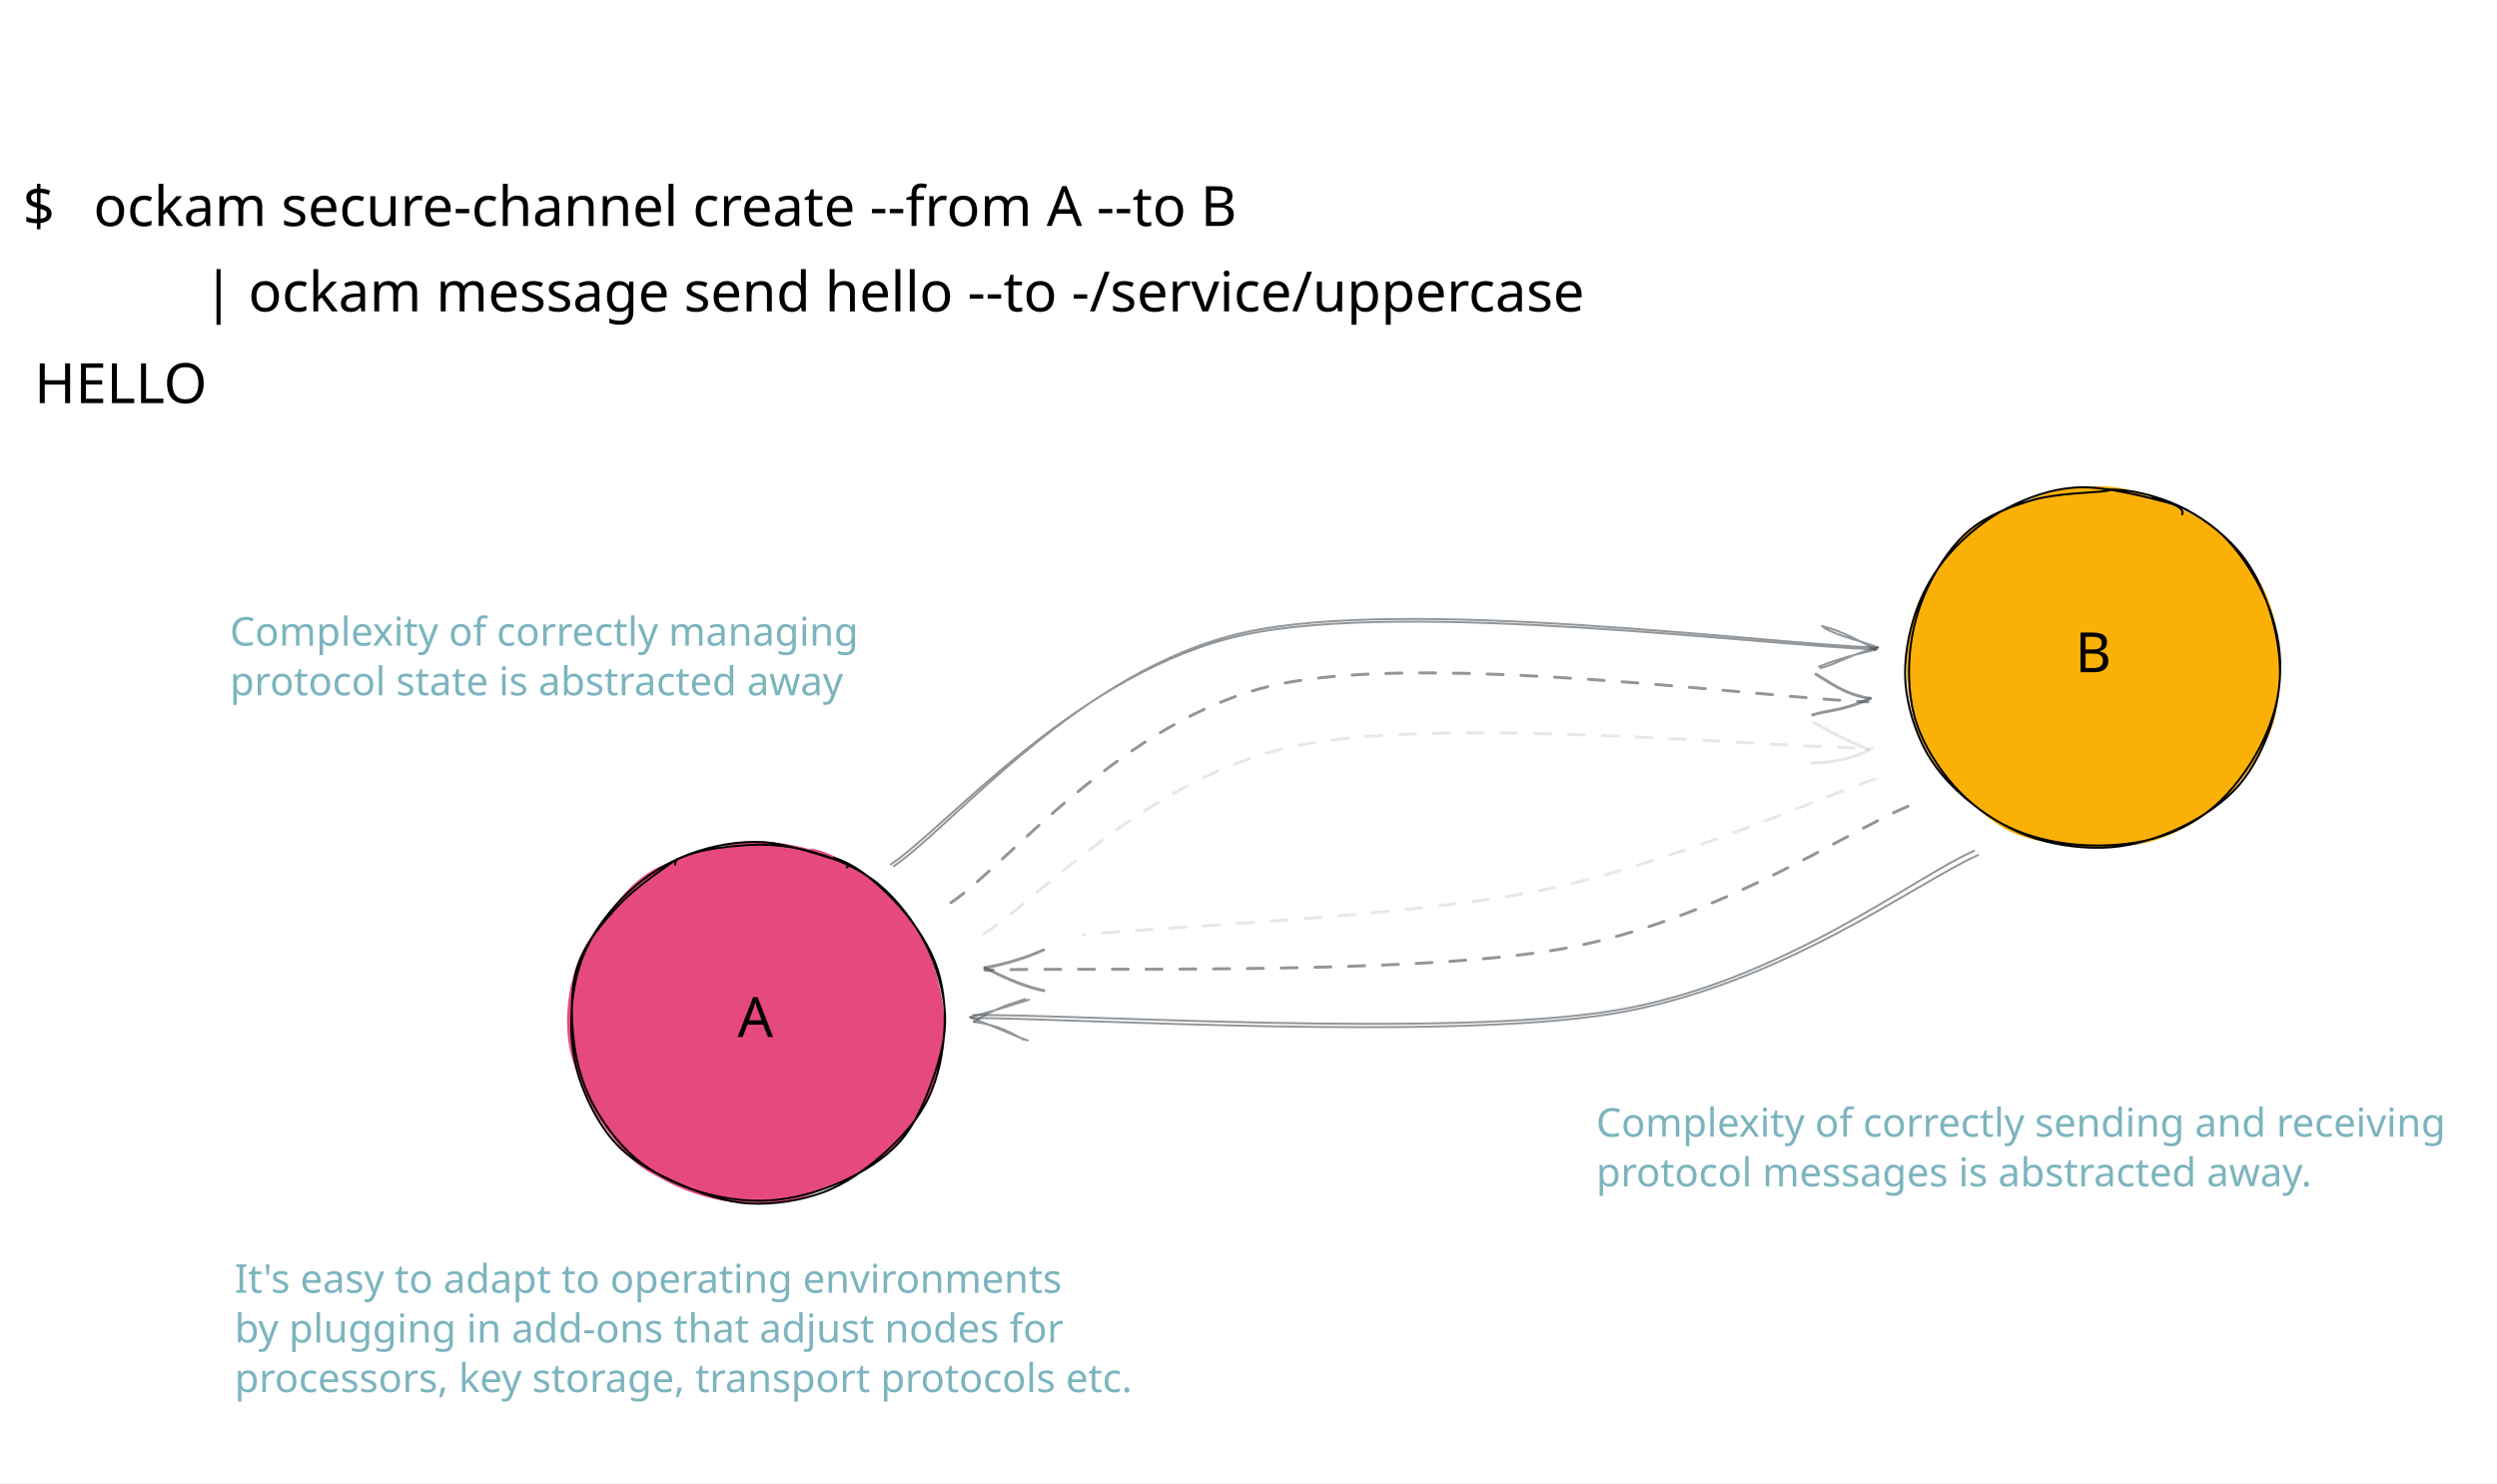
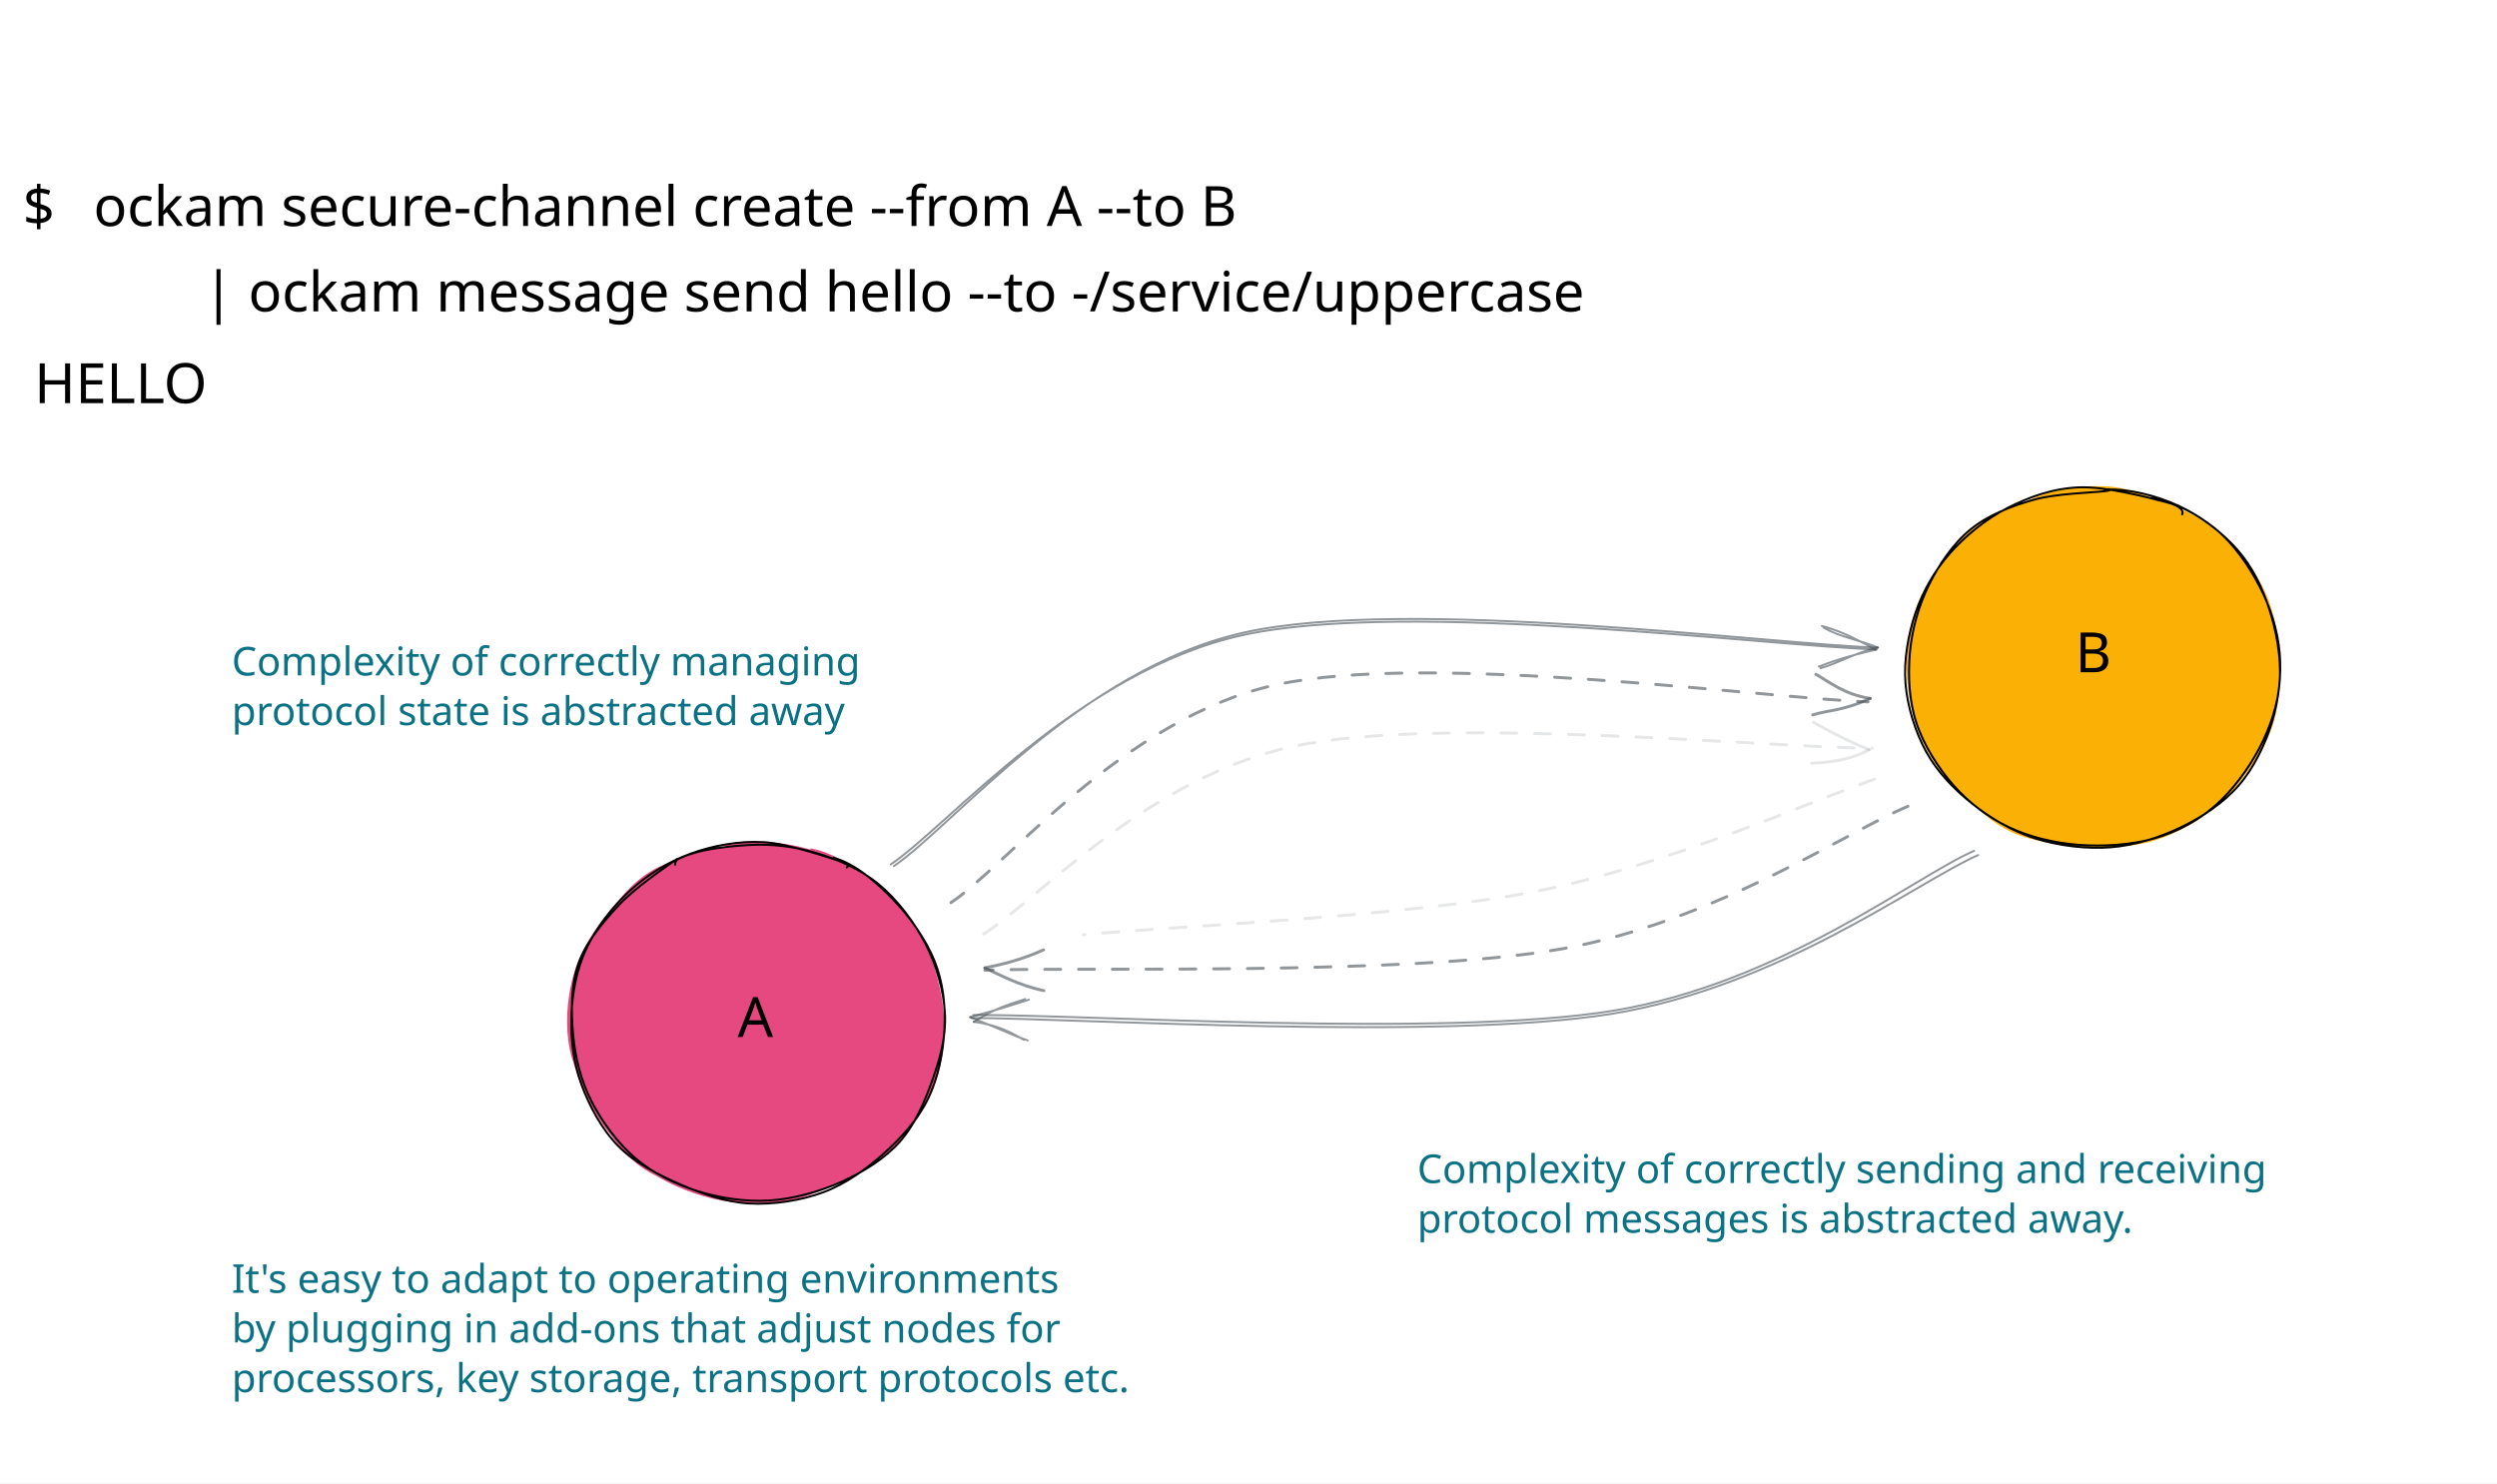
<svg xmlns="http://www.w3.org/2000/svg" version="1.1" viewBox="0 0 1257.012 746.746" width="1257.012" height="746.746">
  
-   eyJ2ZXJzaW9uIjoiMSIsImVuY29kaW5nIjoiYnN0cmluZyIsImNvbXByZXNzZWQiOnRydWUsImVuY29kZWQiOiJ4nO1cXFtT20hcdTAwMTZ+z69QMVu1L3Gn75d5M0lISFxiSTZcdTAwMTBcdTAwMDI7UynZlm2BLFx1MDAxOUlcdTAwMTic2fz3PS1cdTAwMWJLsuVcdTAwMWIxjKFGXHUwMDBmXHUwMDE5o5Zare7zfec7p4/mr2eOs5NcdTAwMGX73s7vzo5303RcdTAwMDO/XHUwMDE1u9c7z+35gVx1MDAxNyd+XHUwMDE0Qlx1MDAxM83+TqKruJld2U3TfvL7i1x1MDAxN26/jzp+2oiiXHUwMDBi1Ix6o9u8wOt5YZrAhf+Fv1x1MDAxZOev7N/Cg2KvmbphJ/CyXHUwMDFisqb8WUbw6bOHUZg9lzCuNSOYi8lcdTAwMTV+8lxunpd6LWhuu0Hi5S321M7X+M2P+rVv4vht0jpV/veaq77lj237QfAlXHUwMDFkXHUwMDA2o7dym92ruDCoJI2jXHUwMDBi78RvpV379Knzk/uSXGJmLb8rjq463dBLktI9Ud9t+unQnsN4cnY0XHUwMDBivzv5mVx1MDAxYviLXHUwMDEzilx1MDAxOKH5W9rbKMZIMqmIVmJqJC+jIIrtSNLYXHKTvlx1MDAxYsP05+NpuM2LXHUwMDBlXGYqbC2+7vr2PSlTXGJcdTAwMTNSflLX8zvdXHUwMDE0mlx1MDAxNZVIcYlcciuOw8tWgFx1MDAxOMFcYpeGqEmLfXJ/v5VZw5/FOVxuW+M5XG6vgiBcdTAwMWasbXhdsKD8nqt+y1x1MDAxZC00kVx1MDAxYVx1MDAwYkFcdTAwMTjYXHUwMDAyz59cdTAwMTT44cV0d0HUvMhtIzv783m1UXpB4PeTapNUcy2SXGLMhCGcrGyRXHUwMDFl6Vxi859vKvrRPq+f7/vn11d1NsdcIqcs6++yR8IkRfCqlPHiotubOZOIyemWKbP8XHJnx0KT/K3tNjBcdTAwMTZcdTAwMTXmqDWSXFyX+p9cdTAwMTgj0Vx1MDAwNFx1MDAxMUZ1XHUwMDExLGNbXHUwMDE0XHUwMDE0XHUwMDFipY0mXHUwMDFiM8VxQ247hVXttvei7yeN0DXXg/5RgPlx8zKcvEzJ0Nw4jq53Ji0/ny/qt8fecfrm8Lg9SN523l1cdTAwMGU/7Fxyjr5toN/O28GbVr1x0lx1MDAwZS6/XHUwMDBmXFzWiXvRj95cdTAwMDb6PaGvOlx1MDAxN5/e1Vx1MDAxYc226Vx1MDAxY7fZ6dnHIdlAv8HZaeNAX1x1MDAwZr7XvjDiy86A9lx1MDAxYu83Md695LRcdTAwMTdcdTAwMDevXpk9N/b9q+tPId9drd/xr/lcdTAwMDSFuZFC5vZ3f1x1MDAwNEWpmcdQXHUwMDE03CVnRPH8imVcZsXefG1/q+9cdTAwMDWNQ1fIxtXAvTxcdTAwMWXebDdDSW1cdTAwMTBVglx1MDAxOSyn3KYkXHUwMDFjaYJcdTAwMDWXXHUwMDBi/OZKXHUwMDA05UluNN5cdTAwMWNBQVx1MDAxM+dCUrk5Z/lcdTAwMGZDLe93XHUwMDBiXHUwMDE5ajmTXGJsQPluiklS7yatolx1MDAxMa7w9NmJ0NHGXHUwMDAwXGb16sp7+Fx1MDAxOVx1MDAxZn5cdTAwMGXfn/846ciTS3J0TF6+qm2/8mYog+Ws/FZcdTAwMDZxYlxmXaS/V+GRhdqb5rHPhELYXGZzQFx1MDAxOFx1MDAwNHpLXHUwMDE2XHUwMDE24/5UNuaK4kJIttz08iWOwvSL/yPzQrp0ds/t+cGwtEqZTcL0/Ks4eYlcdTAwMDePy+5cdTAwMTelXHUwMDBi64HfXHQz0HntsiWnPsSwk+Y06uetTXiwXHUwMDBi3cX7relcdTAwMTeIYr/jh25wNFx1MDAxOcSd8EPJ3NBVK0m5hqhqZfxEZ5eR/P4heinPjt9/+tT+1Ng/PNp2/CjFIEhcdTAwMDWaMNOBXHUwMDAyuF9cYlx1MDAxYjX+ZT+8XHUwMDE4P3hcdTAwMTX8UFBERjH9XHUwMDAwUSo4eKlcZl9HXHUwMDA0/lx1MDAxYX7q24Cf+sbxIyhoL1x1MDAwNYu2Mn7C/XdcdTAwMTc37fb5MP5w9u11esn7595g2/FcdTAwMDOuR1wiM5NesTdcdTAwMDNcdTAwMTMjbITCJde0cVx1MDAwMNFVXHUwMDAwXHUwMDA0ilZwXHUwMDAwUCHseDpcYtrdXHUwMDA2XHUwMDA07S5G0EhBVkGIyXlcdTAwMTCiYDdMc2pWj1x1MDAwNFx1MDAxN8dcZluKIS0o4lx1MDAxON6z5GkyXHUwMDFmRG2yylx1MDAxMF6KXHUwMDEypyHEXHLobWXM3UHEXHJD1r0ozLXCIJ1nMUWIRLo6LDSaQCSr11xuXHUwMDBi83jk1kTo+MzPXHUwMDA3hlxckrpxuuuHLT/slFx1MDAwNzbeXHUwMDE32F8hx5CBtHllR1nDiGFcIlx1MDAxNGFcbpZeUc2IKFxc1nH7dtRcdTAwMTRJqkBeKaFg0WF5Z97eXHUwMDBiW8tHtTg3W1x1MDAxOFx1MDAxNUZYSSwogFx0XHUwMDA2pcAx6dlBSVxiXHUwMDE4YI0po4ZcdTAwMTFC+MyYXHUwMDAyN0lfRr2en8Lkf4r8MJ2e5Gw261x1MDAxNuxdz50hXHJ4p2LbNCv0bY/lvED+y8lRk/0x+f3n88qrYWqR0KaU5rBHLbfkZV3MhcWoXHUwMDFmbFx1MDAxMGZYMaWkXHUwMDEyXHUwMDE0XHUwMDEzmvf3rPjfdVVcdTAwMDUriIaZqFx1MDAxNnDONV1dlV9/Pfn8NXh38qbFT+tn1Dvr4OPjbWdEQTRMLeBnRlRwXHUwMDAzqlx1MDAxY08t66yoaFx1MDAwMO6E1ndnRCbyNZhwoMhHOeY+ye1OXHUwMDAyXHUwMDExXHUwMDBmXHUwMDEx2IJcdTAwMTfQkuSq4I6yXHUwMDAyl84ukFx1MDAxNVx1MDAwMPR+4N3AmjlR22lGsd1cdTAwMDVccoZOz1xyXXD9nT/Cflx1MDAxY6VRM1xuXHUwMDFjQH3qOX7iuFxyWFxut1x0w3bca3dYKUw4Kz3qvoXJJl7jjjCevy9cZu5aXHUwMDE4XHUwMDAynn1lXHUwMDFjt4y4bFx1MDAxZL31erF3g69rbz54u0en245jQrFAWjBBxHSaW3GOXGaF8PuegcxZRZJ7XHUwMDE2yMomOzjBXHUwMDBmslx1MDAwZrwlQE68TF44bthy4JTnXHUwMDBmynDowWu6XHUwMDFkL6lAXHUwMDA02mZk/9J73S2KXHUwMDExfD7WXHKhVFx1MDAxMLlGJnrxXHUwMDBlxWaw3nKTrrfZMEaDyKRkamMpXHUwMDBiY1x1MDAwMOvcKvSFqbRccoQxktm9fc1cdTAwMTiwXHLnldtbWKOZnN44yUYwXHUwMDAzJc7xOs786cYxdjGpXCLGOipNuCR5pmVcdTAwMTIxUIw0o7DeXHUwMDFh4nRcZmHDbMiw2TBcdTAwMDaCK8qwxsCiUlPKTKFypzgqYiW5YWCSkjEuXHUwMDFmdyAjXHUwMDA1oIdXXHUwMDA0MrktL41k5iEj68hcdTAwMThkIIyhRlJp7CVrXHUwMDA2MnNpkeG5yVx1MDAxZIIhwORcXIrVJdDiXHLWbZVAzEBYrTnEh0bxYiXgaLPfIG0geGRGK6JcbunJzbPjOFx1MDAxZitcdTAwMTjGxmDOTcXWnSaIK2aYlIBpQH9+yW2yh4CBXHUwMDEwhtcpUnp0XHUwMDFjuVx1MDAwZVx1MDAxZEmIUqmSUlx1MDAxMskwz1x1MDAwM/NcdFx1MDAxYkEoa7RcdTAwMDHHSFxilphBxHg3jlxcJ1x1MDAwMVx1MDAwNY+BXHUwMDAwQ1iVSSkoXHUwMDBmKWeHxZHgwJ8wmTCtREr9qEmyZutWXGaGaVx1MDAwNt4vW7c97F54ya6X9jdcdTAwMWYt9pjByaZcdTAwMTiTXHUwMDE0XGJiijGBPLDNyq1OmIsrR7ZVR1x1MDAxMmadXHUwMDE10UpcdTAwMDGmwGfhnISybSUjbFJcdTAwMGXQJlxmt17rXlx1MDAwNaVEXHUwMDAwIKNcZjWkNJKcMSnAm2JFwVKopIWal1vGVFhcdFxytPlcdTAwMGZlTtLjsCogNWBkWFx1MDAxMsJcbleNXHUwMDA1XHUwMDFjtVx0Wq1cdFWg9pg298+YlFx1MDAxYmawkFxmnDToI1mhdSmoMFvCXHLDl5yBUHrkhKk4XHUwMDAyZc+0XHUwMDEwvGTb9lBcdTAwMTRcdLBaOrHqpd3NhYo9ZkCyMbosyMcpulRcdTAwMTC9KFx1MDAwM1x1MDAwNrQyXS4uiNtWutRGg6MyXHUwMDE1XHUwMDFi8KBJYIWXVYCNWJLSX2BJLlx1MDAxMDxcdTAwMDVLMCfKcVx1MDAxNUtcdTAwMDJna6XLxa63/CgyLldPmlx1MDAxZdeIuimXXHUwMDA2w1RpbtlRi1xuJtJIMqGV0SM3OEtEXHUwMDFiXHUwMDBmuoFcdTAwMTMphIhcdTAwMDa0pMaailk9SVx1MDAwNWJcdTAwMWPkXHUwMDEyMVowsDoyK3NcdTAwMWZcdTAwMTM9XHUwMDEyIdHUvrs9alx1MDAwNUNe1sVcXFjcdoQl4E5oXHUwMDAxJCzUxlx1MDAxNCQl82tiqcagWFx1MDAwNV09XHUwMDE1ufhzg23lRFx1MDAwMqaIbPE7nympXHUwMDAwKYYgLpqucN84KUJAj+Z+kqYzmFd/kWZcdTAwMGZcdTAwMDZcdTAwMWOQ+60nyIfrcFx1MDAwZlx1MDAwMSGIQVZom8nj2MzqRWazgoIrpYGhmE24L2bE8otslpVKbZtWbFx1MDAxOIGgkWKKlICq9Ogzy6VdVFilPVxu9rgmXHLN2/wkXHUwMDBiWEhqQFx1MDAxN2Nq9UDW7Fx1MDAwN42v2Hs3rMuDM5FcdTAwMDSvafds6zc/OTeIKVbBQVx1MDAwZlOaL2m+mbmotljZPDlcdTAwMTfr8M1jqc2Hrtyek3hNMIhas+uGoVx1MDAxNzjN2LPb/LVaO456Tlx1MDAxZH6kkbNcdTAwMTU1lOtcZvduqGTzUUlcdTAwMTREaKJAr0tReWNcdTAwMDZcdTAwMTc3kUxcdTAwMGVP6kfpUXB+xKPDrS9Ytnk9iasqXHUwMDEymI3w71x1MDAxZJWqULu1qGBcdTAwMTnQXHUwMDBiyp4+RVT+z1x1MDAxOVx1MDAxOfp4XHUwMDFmPtuvd7peXHUwMDEwRCPjrr1IvHjgN71cdTAwMTdX/b5cdTAwMTc33eI3pH9cdTAwMWY67zLsu6GUzkcp6FZhOCWrl0R/ZO2Dk2/a/9qLzZk+uCBHSVx1MDAxOGw7Slx1MDAwMYfzUCo1XHUwMDEyhiypJfhVlJqVPstcdTAwMDGRY5S2XHUwMDFmTT9BlL59fXDwcVx1MDAxYnA3XHUwMDFhyJ2QZNjcSlqIy1x1MDAxOSBcdK9RSvvSsEbM1F7c7Vx1MDAxZlx1MDAxZX3W+61cdTAwMWZ7pLntSFx1MDAxMlx1MDAxNCOOwbXPfCCqKUOCXHUwMDEzXFzG2OYr8Fx1MDAwNK74RKdcIvBlNuuFXHUwMDE5fVxiMD10XHTefvrvxPHcZOiAo3Bbbj+1P1wicFx1MDAxM25qS9W8cODHUZiN/I+wMXT6wVXHVqc6flxi17dqUZg4addN4Y/zqyR1wqjlJU47irO6tibMRlx1MDAxNCfPnVx1MDAwYm/oJGlcdTAwMTSDf3rujFYlilPntvRccsaQNpFTiWqpXHUwMDFmXHUwMDE01Vs2IyN6eTaOnHfcfv+LLVx1MDAwNt65TWGALfqt8bLn77Uz8L3r3ar/N0x22F4zyrLc4GWJmp/Pfv5cdTAwMWZcdTAwMDS/dbYifQ==
+   eyJ2ZXJzaW9uIjoiMSIsImVuY29kaW5nIjoiYnN0cmluZyIsImNvbXByZXNzZWQiOnRydWUsImVuY29kZWQiOiJ4nO1cXFt32khcdTAwMTJ+z6/Q8ew5+1x1MDAxMjp9v8xcdTAwMWJO4sSJ4yRcdTAwMWLfd+bkXGJcdTAwMTAgW0hYXHUwMDEyYDKb/77VXHUwMDAyI4k7NvGQnNFDXHUwMDAyaqnV6q7vq6+qXHUwMDBi//XMcfbSYdfb+93Z8+7qbuA3Ynew99ye73tx4kchNNHse1x1MDAxMvXienZlO027ye8vXrjdLmr5aS2KblA96oxu81x1MDAwMq/jhWlcdTAwMDJcdTAwMTf+XHUwMDE3vjvOX9m/hVx1MDAwN8VePXXDVuBlN2RN+bOM4NNnj6Mwey5hXFxrRjBcdTAwMTeTK/zkXHUwMDE1PC/1XHUwMDFh0Nx0g8TLW+ypvbP4zbfqwDdx/DZpXFwq/2vFVVx1MDAxN/ljm35cdTAwMTB8SYfB6K3certcdTAwMTdcdTAwMTdcdTAwMDaVpHF04537jbRtnz51fnJfXHUwMDEywazld8VRr9VcdTAwMGW9JCndXHUwMDEzdd26n1x1MDAwZe05jCdnR7Pwu5OfuYNvnFDEXGLN39LeRjFGkklFtFx1MDAxMlMjeVx1MDAxOVx1MDAwNVFsR5LGbph03Vx1MDAxOKY/XHUwMDFmT82t37RgUGFj+XWD+/ekTCFMSPlJbc9vtVNoVlRcIsUlNqw4XHUwMDBlL1tcdTAwMDFiXHUwMDA0I1xcXHUwMDFhoiYt9sndw0ZmXHJ/XHUwMDE25yhsjOco7Fx1MDAwNUE+WNvwumBB+T29bsNcdTAwMWQtNJFcdTAwMWFcdTAwMGJBXHUwMDE42Fx1MDAwMs+fXHUwMDE0+OHNdHdBVL/JbSM7+/35fKP0gsDvJvNNUi20SFwiMFx1MDAxM4ZwsrZFeqQlzH8uVPSteV29PvSvXHUwMDA3vSpbYJFTlvV32SNhklwieFXKeHHR7c2cScTkdMuUWf6Gs2OpSf7WdGtcdTAwMTiLOeaoNZJcXJf6n1x1MDAxOCPRXHUwMDA0XHUwMDExRnVcdTAwMTEsY1tcdTAwMTRcdTAwMTRcdTAwMWKljSZbM8VxQ247hVVtN1x1MDAwZqKv57XQNYN+9yTA/LR+XHUwMDFiTl6mZGhuXHUwMDFjR4O9Scv358v67bB3nL45Pm32k7etd7fDXHUwMDBmXHUwMDA3/ZOLLfTbett/06jWzpvB7de+y1pxJ/rW2UK/5/RV6+bTu0qt3jSt0ya7vPo4JFvoN7i6rFx1MDAxZOlB/2vlXHUwMDBiI75s9Wm39n5cdTAwMWLjPUguO3Hw6pU5cGPf71xyPoV8f71+x59cdTAwMTZcdTAwMTNcdTAwMTTmRlxumdvfjyMoSs1cIoai4C45I4rnV6xiKPbmrHlRPVxiaseukLVe3709XHUwMDFk3u02Q0ltXHUwMDEwVYJcdTAwMTksp9ymJFx1MDAxY2mCXHUwMDA1l0v85lpcdTAwMDTlSW403lx1MDAxZUFBXHUwMDEz50JSuT1n+Vx1MDAwZkOt7ndcdTAwMDdcdTAwMTlqNZNcYmxA+W6LSVLvLp1HI1xc4emzXHUwMDEzoaONXHUwMDAxXHUwMDE46vWV9/AzPv5cdTAwMWO+v/523pLnt+TklLx8Vdl95c1QXHUwMDA2y1n5rVxm4sRcdTAwMTi6TH+vwyNLtTfNY59cdIWwXHUwMDE55oAwXGL0liwsxo9T2Zgrilx1MDAwYiHZatPLlzhcbtMv/rfMXHUwMDBi6dLZXHUwMDAzt+NcdTAwMDfD0iplNlx00/Ov4uQlXHUwMDFlPC67X5QurFx1MDAwNn4rzEDnNcuWnPpcdTAwMTDDTprTqJu31uHBLnRcdTAwMTdcdTAwMWY2pl8giv2WXHUwMDFmusHJZFx1MDAxMFx1MDAwZsJcdTAwMGYlXHUwMDBiQ1etJOVcdTAwMWGiqrXxXHUwMDEzXd1G8uuH6KW8On3/6VPzU+3w+GTX8aNcdTAwMTSDIFx1MDAxNWjCTFx1MDAwN1xu4H4hbNT40X54OX7wOvihoIiMYvpcdKJUcPBSXHUwMDE5volcYnxcdTAwMWN+qruAn+rW8SMoaC9cdTAwMDWLtjZ+wsN3N3fN5vUw/nB18Tq95d1rr7/r+Fx1MDAwMdcjkZlJr9ibgYlcdTAwMTE2QuGSa9o6gOg6XHUwMDAwXHUwMDAyRSs4XHUwMDAwqFx1MDAxMHb8Olxi2t9cdTAwMDVcdTAwMDTtL0fQSEHOg1x1MDAxMJOLIETBbpjm1KxcdTAwMWZcdC6PXHUwMDE5dlx1MDAxNENaUMQxvGfJ02Q+iNpklSG8XHUwMDE0JU5DiFx1MDAxYtDbypiHg4hcdTAwMWKGrHtRmGuFQTrPYopcdTAwMTCJ9Pyw0GhcdTAwMDKRrN4oLMzjkXtcdTAwMTOh4zPfn1x1MDAxOHJJ6sbpvlx1MDAxZjb8sFVcdTAwMWXYeF/gcI1cdTAwMWNDXHUwMDA20nrPjrKCXHUwMDExw0Qowlx1MDAxNCy9oppcdTAwMTFRuKzldu2oKZJUgbxSQsGiw/LOvL1cdTAwMTc2Vo9qeW62MCqMsJJYUFx1MDAwMFx1MDAxM1xmSoFj0rODklx1MDAxMDDAXHUwMDFhU0ZcciOE8JkxXHUwMDA1bpK+jDpcdTAwMWQ/hcn/XHUwMDE0+WE6PcnZbFYt2NueO0NcdTAwMWHwTsW2aVbo2lx1MDAxZct5gfyTk6Mm+zL5/OfzuVfD1FwioU0pzWGPSm7Jq7pYXGKLUT/YIMywYkpJJSgmNO/vWfH/TVVFUedNUVwiuDFcdTAwMDVcdTAwMGIp1ldcdTAwMTWDs/PPZ8G78zdccn5ZvaLeVVx1MDAwYp+e7jojXG6ikVx1MDAxMdM7OpmoXHUwMDAw5Cg8tayzoqJcdTAwMDa4XHUwMDEzXHUwMDBm50NWmOBcdFx1MDAwM4p8jGPmk9zuI1x1MDAxMPFcdTAwMTRhLVx1MDAxMYRcdTAwMWL56LBcdTAwMTaXzi5cdTAwMTFcdTAwMTVcdTAwMDDzbuDdwYo5UdOpR7HdXHUwMDAzXHKGTsdccl1w/K0/wm5cdTAwMWOlUT1cblx1MDAxY8B86jl+4rg1WFxit1x1MDAwZcN23IE7nCtLOCs96kfLkm28xoNAzFx1MDAxOVtcdTAwMDRioHvGQFx1MDAxOa+fmmpcdTAwMThx2zh563Vi71x1MDAwZVx1MDAwZipvPnj7J5e7XHUwMDBlYvAgXHUwMDAyqZlcdTAwMWRge7OSXHUwMDFhUWl939LQ4JEo5mxOfntcdTAwMTbFyuY5OMFPslx1MDAwNbwjKE68TFk4bthw4JTn98tY6MBrui0vmVx1MDAwM1x1MDAwN7TLsH7Uez0sgFx1MDAxMXxx+YchlFxuXCI3SEIv35zYXHUwMDBl0lx1MDAxYm7S9rZcdTAwMWLBaNCXlEztKWVcdTAwMTFcZueIW3G+NIu2hVxiRjK7ra9cdTAwMTmDSInzuTtbWKOZdN44v0YwXHUwMDAzVuZ4XHUwMDEzT/7rhjB2MalcIsZcYmP3/CTJkyyTYIFipFx1MDAxOYX11lx1MDAxMKJjiFx1MDAxOGajhe1GMFx1MDAxMFdRhjVcdTAwMDZcdTAwMTaVmlJmXG5FO8VRXHUwMDExq8Zcclx1MDAwM5NcdTAwMDQvy+XPXHUwMDFkw0hcdTAwMDHo4XNimNyWV1x1MDAwNjGLkJF1ZFxmMlx1MDAxMMFQI6k09pJccmOYhbTI8MK8XHUwMDBlwVx1MDAxMFtyLsX6e1x1MDAwYsv3VndVXHUwMDAwMVx1MDAwM1x1MDAxMbXmXHUwMDEwXHUwMDFhXHUwMDFhxYtFgKN9foO0gbiRXHUwMDE5rYgqZCa3z47jVKxgXHUwMDE4Q/zPuZmza6dcdOKKXHUwMDE5JiVgXHUwMDFh0J9fcp/nIWAghOFN6pN+Oo7chI5A2GKqpJREMswpKVxcNU6oQFx1MDAxNKtccjhGQrDEXGbCxYdx5Ca5J3iMgpXWklx1MDAwMEmC8pBydlhcdTAwMWNcdFx1MDAwZfxcdJNcdNNKpNQ/NUlWbMmKwTDNwPtl67aH3Vx1MDAwNi/Z9cr+XHUwMDE2o8VcdTAwMWUzONlcdTAwMTZjklx1MDAwMkFMMSaQXHUwMDA3tlx0ufVcdHN50ciu6kjCrLOCcFFcdTAwMDGmwGfhnISy5I9cdTAwMTE2XHUwMDFmXHUwMDA3aFx1MDAxM4Zbr/VDXHUwMDA1pURcdTAwMDAgo1xmNaQ0kpwxKcCbYkXBUqikhXKXe8ZUWFx0XHK0+Vx1MDAwZmVOMuOwKiA1YGRYXHUwMDEywlxuV41cdTAwMDVcdTAwMWO1uVmtXHRVoPaYNj+eMSk3zGAhXHUwMDE5OGnQR3KO1qWgwmz1NlxmX3JcdTAwMDZC6ScnTMVcdTAwMTEoe6aF4CXbtoeiSIDV0olVr+xuIVTsMVx1MDAwM5Kt0WVBPk7RpYLoRVx1MDAxOTCgtelyeS3crtKlNlx1MDAxYVx1MDAxY5WZs/dcdTAwMGWaXHUwMDA0VnhV8deIJSl9XHUwMDA0S3KB4ClYgjlRjuexJHC2VrpcXOd6z49cIuNy9UvT41x1MDAwNlE35dJgmCrNLTtqMYeJNJJMaGX0yFxyzlx1MDAxMtHWg27gRFxuIaJcdTAwMDEtqbGmYlZPUoFcdTAwMThcdTAwMDe5RIxcdTAwMTZcZqyOzMrcn4lcdTAwMWWJkGhqy91cdTAwMWWVgiGv6mIhLO47wlx1MDAxMnAntFx1MDAwMFx1MDAxMlx1MDAxNmprXG6SksXlsFRjUKyCrp+KXFz+S4Nd5URcdTAwMDKmiGzdO5+pplx1MDAwMCmGIC6aLm7fOilCQI9cdTAwMTb+XHUwMDFhTWcwn/9jNHsw4IDcb/2CfLhcdPdcdTAwMTBcdTAwMTCCXHUwMDE4ZIW2mTyOzaxeZDYrKLhSXHUwMDFhXHUwMDE4itmE+3JGLL/Idlmp1LZtxYZcdTAwMTFcYlx1MDAxYSmmSFx0qEqP9tdWdjHHKu1RsMdccmlo0c4nWcJCUlx1MDAwM7pcdTAwMThT61x1MDAwN7LmMKidYe/dsCqPrkRcdTAwMTK8pu2rnd/65NwgpthcdTAwMWNcdTAwMGV6mqp8SfPNzGVlxcrmybnYhG9+lrJ86MrtOIlXXHUwMDA3g6jU225cdTAwMTh6gVOPPbvHX6k046jjVOFDXHUwMDFhOTtRPrnJcFx1MDAxZoZKtlx1MDAxOJVEQYQmXG70ulx1MDAxMpV3pn9zXHUwMDE3yeT4vHqSnlx1MDAwNNcnPDre+Vplm9eTmFx0XCKmf3PHbIT/w1Gp8lx1MDAxNPHSWmVALyh7+iui8n/OyNDH+/DZfr3T9oIgXHUwMDFhXHUwMDE5d+VF4sV9v+696HW7Xlxcd4s/XHUwMDFm/fvQ+ZBhP1xmpXQxSkG3XG7DKVm/XHUwMDFh+iNrXHUwMDFlnV9o/6xcdTAwMTObK310Q06SMNh1lFx1MDAwMlx1MDAwZVx1MDAxN6FUaiRcZllRS/BYlJq1fpFcdTAwMDNcIscobX8v/Vx1MDAwYqL07eujo4+7gLvRQFx1MDAxZYQks3g3RVx1MDAxOFxm3rD4Nz9WXHUwMDAx6aVhtZipg7jdPT75rFx1MDAwZlx1MDAxYt9cdTAwMGVIfdeBtLiIVlOGXHUwMDA0J7hcZrFtl99cdDznpzlzol5mU16Y0adA0lPX31x1MDAxZKb/Tlx1MDAxY89Nhlx1MDAwZXhcdLfhdlP7IVx1MDAwMlx1MDAxZuGmtk7NXHUwMDBi+35cdTAwMWOF2cj/XGJrQ6dcdTAwMWL0WrYu1fFDuL5RicLESdtuXG5frntJ6oRRw0ucZlx1MDAxNGdFbXWYjShOnjs33tBJ0ihcdTAwMDbn9NxcdTAwMTmtSlx1MDAxNKfOfd1cdTAwMWKMIa0jZy6kpX5SSO/YjIy45dk4bN5zu90vtlxmeO8+f1x1MDAwMbboN8bLnr/XXt/3XHUwMDA2+/P+Jkx22F4zvrLM4GVZmu/Pvv9cdTAwMWYgXHUwMDAydFx1MDAxYSJ9
  <defs>
    <style class="style-fonts">
      @font-face {
        font-family: "Virgil";
        src: url("https://unpkg.com/@excalidraw/excalidraw@0.14.2/dist/excalidraw-assets/Virgil.woff2");
      }
      @font-face {
        font-family: "Cascadia";
        src: url("https://unpkg.com/@excalidraw/excalidraw@0.14.2/dist/excalidraw-assets/Cascadia.woff2");
      }
    </style>
  </defs>
  <rect x="0" y="0" width="1257.012" height="746.746" fill="#ffffff" />
  <g stroke-linecap="round" transform="translate(10 10) rotate(0 618.5059 363.373)">
    <path d="M-0.01 -0.51 C423.74 2.5, 847.19 3.25, 1236.73 0.4 M-0.37 -0.28 C417.07 -4.74, 834.46 -4.89, 1236.85 0.05 M1237.29 0.75 C1238.83 150.35, 1238.73 300.6, 1236.67 726.83 M1236.61 -0.3 C1235.92 145.37, 1236.19 290.66, 1236.93 726.93 M1237.23 727.3 C802.27 730.64, 368.6 731.45, -0.01 727.29 M1237.26 726.36 C885.45 722.97, 533.28 722.86, -0.32 726.72 M0.4 726.97 C-0.47 448.84, -0.67 169.59, 0.68 0.59 M-0.11 726.78 C1.27 558.87, 0.53 391.4, 0.2 0.29" stroke="transparent" stroke-width="1" fill="none" />
  </g>
  <g stroke-linecap="round" transform="translate(959.8027 245.7285) rotate(0 94.32422 90.56641)">
    <path d="M90.86 -0.34 C102.19 -2.18, 114.89 1.93, 126.2 5.85 C137.52 9.77, 149.7 15.4, 158.75 23.17 C167.81 30.95, 175.72 42.07, 180.54 52.51 C185.35 62.95, 187.14 74.33, 187.65 85.81 C188.17 97.29, 187.66 110.3, 183.63 121.4 C179.59 132.5, 171.68 143.93, 163.46 152.42 C155.24 160.9, 145.07 167.52, 134.32 172.31 C123.58 177.1, 111.05 180.74, 98.99 181.16 C86.93 181.59, 73.37 178.9, 61.96 174.86 C50.54 170.82, 39.38 164.56, 30.48 156.92 C21.59 149.28, 13.64 139.47, 8.58 129.03 C3.52 118.59, 0.69 105.93, 0.13 94.28 C-0.42 82.64, 0.95 70.14, 5.23 59.16 C9.52 48.18, 17.59 36.78, 25.83 28.4 C34.07 20.02, 41.56 13.43, 54.69 8.85 C67.81 4.28, 93.7 1.44, 104.58 0.94 C115.47 0.45, 120.17 4.37, 120.01 5.87 M63.56 5.41 C74.34 0.3, 89.19 -1.56, 100.98 -0.82 C112.77 -0.09, 123.67 4.54, 134.31 9.82 C144.95 15.1, 156.82 22.43, 164.83 30.85 C172.83 39.28, 178.49 49.63, 182.32 60.38 C186.15 71.13, 188.46 83.66, 187.81 95.34 C187.16 107.03, 183.47 119.89, 178.43 130.49 C173.38 141.1, 166.44 151.17, 157.54 158.98 C148.63 166.8, 136.32 173.86, 125.01 177.39 C113.7 180.92, 101.66 180.85, 89.68 180.18 C77.71 179.5, 63.95 178.32, 53.13 173.35 C42.32 168.38, 32.71 159.23, 24.79 150.35 C16.86 141.48, 9.67 130.95, 5.6 120.11 C1.53 109.27, -0.49 96.67, 0.36 85.33 C1.21 73.98, 5.77 62.5, 10.72 52.03 C15.67 41.56, 21.15 30.38, 30.07 22.53 C38.99 14.67, 58.56 7.52, 64.25 4.88 C69.94 2.25, 63.86 5.31, 64.21 6.72" stroke="none" stroke-width="0" fill="#fab005" />
    <path d="M122.87 4.98 C134.35 6.7, 146.28 13.06, 155.41 20.48 C164.55 27.9, 172.29 39.14, 177.69 49.52 C183.08 59.91, 186.75 71.37, 187.78 82.79 C188.81 94.21, 187.28 106.92, 183.87 118.04 C180.46 129.17, 174.89 140.8, 167.32 149.57 C159.75 158.33, 149.18 165.41, 138.44 170.63 C127.7 175.85, 115.14 179.9, 102.87 180.87 C90.61 181.84, 76.47 180.1, 64.84 176.45 C53.21 172.8, 42.24 166.21, 33.09 158.96 C23.94 151.72, 15.57 143.09, 9.96 132.97 C4.35 122.85, 0.35 109.94, -0.57 98.27 C-1.48 86.59, 0.77 73.78, 4.46 62.92 C8.15 52.06, 13.85 41.93, 21.57 33.11 C29.3 24.29, 39.91 15.58, 50.82 10 C61.72 4.42, 73.72 0.12, 87.01 -0.37 C100.3 -0.86, 121.93 4.81, 130.55 7.08 C139.17 9.35, 139.3 11.93, 138.73 13.24 M100.54 0.79 C112.07 0.26, 125.82 3.85, 136.8 8.87 C147.78 13.9, 158.78 22.26, 166.4 30.93 C174.03 39.59, 178.97 49.84, 182.54 60.86 C186.12 71.88, 188.64 85.39, 187.84 97.04 C187.03 108.68, 183.17 120.2, 177.69 130.74 C172.2 141.28, 163.79 152.64, 154.92 160.26 C146.06 167.88, 135.9 173.22, 124.51 176.45 C113.11 179.67, 98.71 180.57, 86.53 179.62 C74.36 178.67, 61.92 175.71, 51.45 170.73 C40.98 165.76, 31.47 158.51, 23.71 149.76 C15.96 141, 8.6 129.35, 4.93 118.21 C1.25 107.07, 0.65 94.44, 1.67 82.93 C2.69 71.41, 5.99 59.48, 11.06 49.13 C16.14 38.78, 23.3 28.04, 32.13 20.84 C40.96 13.63, 52.71 9.1, 64.03 5.89 C75.35 2.67, 94.1 2.31, 100.04 1.54 C105.99 0.76, 99.88 0.05, 99.71 1.23" stroke="#000000" stroke-width="1" fill="none" />
  </g>
  <g stroke-linecap="round" transform="translate(286.9629 424.1738) rotate(0 94.32422 90.56641)">
    <path d="M76.5 1.63 C87.32 -1.86, 101.17 -0.77, 113.06 1.58 C124.95 3.94, 137.89 9.21, 147.86 15.74 C157.82 22.26, 166.47 31.16, 172.84 40.72 C179.2 50.29, 183.87 61.77, 186.04 73.12 C188.21 84.46, 188.2 97.39, 185.88 108.82 C183.56 120.24, 178.51 132.29, 172.1 141.67 C165.7 151.06, 157.47 158.94, 147.46 165.15 C137.45 171.36, 123.89 176.39, 112.02 178.91 C100.15 181.42, 88.11 182.35, 76.24 180.24 C64.38 178.12, 50.95 172.83, 40.82 166.21 C30.7 159.6, 22.14 150.4, 15.49 140.54 C8.84 130.69, 3.21 118.49, 0.92 107.08 C-1.37 95.67, -0.92 83.37, 1.74 72.08 C4.4 60.8, 10.29 49, 16.88 39.34 C23.46 29.69, 30.83 20.38, 41.23 14.15 C51.63 7.93, 72.66 4.03, 79.27 1.97 C85.88 -0.08, 80.62 0.54, 80.89 1.84 M121.13 2.96 C132.55 4.81, 146 14.09, 155.22 21.67 C164.43 29.24, 171.04 38.46, 176.43 48.39 C181.83 58.32, 186.12 69.83, 187.59 81.25 C189.06 92.67, 188.64 105.57, 185.24 116.9 C181.83 128.23, 175.02 140.43, 167.17 149.25 C159.31 158.06, 148.54 164.45, 138.1 169.79 C127.66 175.13, 116.24 180.12, 104.55 181.3 C92.85 182.48, 79.69 180.06, 67.93 176.84 C56.17 173.63, 43.35 169.26, 33.99 162 C24.64 154.73, 17.6 143.64, 11.78 133.25 C5.97 122.85, 0.61 111.24, -0.9 99.6 C-2.4 87.97, -0.99 74.59, 2.75 63.43 C6.5 52.28, 13.83 41.51, 21.58 32.69 C29.33 23.88, 38.69 15.72, 49.26 10.55 C59.84 5.38, 72.91 2.57, 85.05 1.69 C97.19 0.8, 116.35 4.41, 122.12 5.25 C127.89 6.08, 120.18 5.31, 119.68 6.7" stroke="none" stroke-width="0" fill="#e64980" />
    <path d="M132.69 7.67 C143.65 10.76, 153.96 19.81, 162.42 28.48 C170.89 37.15, 179.16 48.83, 183.51 59.67 C187.85 70.51, 189.03 82, 188.5 93.53 C187.97 105.05, 185.4 118.32, 180.34 128.81 C175.28 139.29, 166.92 148.55, 158.13 156.43 C149.33 164.31, 138.9 171.86, 127.58 176.08 C116.26 180.3, 102.27 182.44, 90.21 181.76 C78.14 181.08, 66.19 176.81, 55.22 172.01 C44.24 167.2, 32.6 161.3, 24.35 152.93 C16.1 144.56, 9.64 132.71, 5.7 121.8 C1.75 110.9, 0.25 98.87, 0.66 87.49 C1.08 76.11, 3.25 64.07, 8.18 53.52 C13.1 42.98, 21.47 32.19, 30.22 24.21 C38.96 16.23, 49.45 9.7, 60.65 5.64 C71.85 1.57, 84.64 -0.86, 97.41 -0.16 C110.18 0.54, 130.29 7.72, 137.27 9.85 C144.25 11.97, 140.1 11.11, 139.29 12.61 M51.69 9.85 C61.44 3.83, 77.19 2.09, 89.21 1.33 C101.24 0.56, 112.8 1.97, 123.85 5.26 C134.9 8.56, 146.32 13.49, 155.5 21.12 C164.68 28.74, 173.39 40.17, 178.93 51.01 C184.47 61.84, 188.12 74.81, 188.74 86.12 C189.37 97.43, 186.45 108.11, 182.69 118.84 C178.92 129.58, 173.79 141.87, 166.14 150.53 C158.49 159.18, 147.73 165.84, 136.76 170.8 C125.79 175.75, 112.48 179.48, 100.32 180.24 C88.16 181.01, 75.05 178.95, 63.81 175.4 C52.57 171.85, 41.72 166.49, 32.86 158.94 C24.01 151.38, 15.9 140.37, 10.68 130.05 C5.47 119.73, 2.66 108.52, 1.58 97.03 C0.49 85.53, 0.36 72, 4.19 61.09 C8.01 50.18, 16.58 40.15, 24.55 31.57 C32.51 22.99, 47.22 13.01, 51.96 9.61 C56.7 6.21, 52.21 9.64, 52.97 11.18" stroke="#000000" stroke-width="1" fill="none" />
  </g>
  <g transform="translate(11.50195 88.7832) rotate(0 12 17.5)">
    <text x="0" y="25" font-family="Virgil, Segoe UI Emoji" font-size="28px" fill="#000000" text-anchor="start" style="white-space: pre;" direction="ltr">$</text>
  </g>
  <g transform="translate(371.3184 497.1113) rotate(0 10 17.5)">
    <text x="0" y="25" font-family="Virgil, Segoe UI Emoji" font-size="28px" fill="#000000" text-anchor="start" style="white-space: pre;" direction="ltr">A</text>
  </g>
  <g transform="translate(1044.662 313.459) rotate(0 11 17.5)">
    <text x="0" y="25" font-family="Virgil, Segoe UI Emoji" font-size="28px" fill="#000000" text-anchor="start" style="white-space: pre;" direction="ltr">B</text>
  </g>
  <g stroke-linecap="round">
    <g transform="translate(450.0918 435.7324) rotate(0 246.8694 -58.41406)">
      <path d="M-0.12 0.33 C29.17 -19.39, 93.85 -98.97, 176.35 -117.31 C258.84 -135.65, 442.09 -111.17, 494.86 -109.72 M-1.65 -0.54 C27.51 -20.18, 93.08 -97.99, 175.8 -116.03 C258.52 -134.07, 441.85 -110.22, 494.68 -108.77" stroke="#49505799" stroke-width="1" fill="none" />
    </g>
    <g transform="translate(450.0918 435.7324) rotate(0 246.8694 -58.41406)">
      <path d="M466.37 -99.34 C474.97 -101.54, 484.65 -107.55, 495.31 -109.67 M465.55 -100.11 C473.03 -103.05, 480.18 -105.39, 494.08 -108.6" stroke="#49505799" stroke-width="1" fill="none" />
    </g>
    <g transform="translate(450.0918 435.7324) rotate(0 246.8694 -58.41406)">
      <path d="M467.87 -119.8 C476.11 -114.9, 485.27 -113.8, 495.31 -109.67 M467.05 -120.58 C474.21 -118.6, 481 -116.04, 494.08 -108.6" stroke="#49505799" stroke-width="1" fill="none" />
    </g>
  </g>
  <mask />
-   <g transform="translate(115.7246 307.0723) rotate(0 176.5 25)">
-     <text x="0" y="18" font-family="Virgil, Segoe UI Emoji" font-size="20px" fill="#0b728588" text-anchor="start" style="white-space: pre;" direction="ltr">Complexity of correctly managing</text>
-     <text x="0" y="43" font-family="Virgil, Segoe UI Emoji" font-size="20px" fill="#0b728588" text-anchor="start" style="white-space: pre;" direction="ltr">protocol state is abstracted away</text>
+   <g transform="translate(116.6387 322.0723) rotate(0 176.5 25)">
+     <text x="0" y="18" font-family="Virgil, Segoe UI Emoji" font-size="20px" fill="#0b7285" text-anchor="start" style="white-space: pre;" direction="ltr">Complexity of correctly managing</text>
+     <text x="0" y="43" font-family="Virgil, Segoe UI Emoji" font-size="20px" fill="#0b7285" text-anchor="start" style="white-space: pre;" direction="ltr">protocol state is abstracted away</text>
  </g>
-   <g transform="translate(803.541 554.291) rotate(0 217.5 25)">
-     <text x="0" y="18" font-family="Virgil, Segoe UI Emoji" font-size="20px" fill="#0b728588" text-anchor="start" style="white-space: pre;" direction="ltr">Complexity of correctly sending and receiving</text>
-     <text x="0" y="43" font-family="Virgil, Segoe UI Emoji" font-size="20px" fill="#0b728588" text-anchor="start" style="white-space: pre;" direction="ltr">protocol messages is abstracted away.</text>
+   <g transform="translate(713.4512 577.6309) rotate(0 217.5 25)">
+     <text x="0" y="18" font-family="Virgil, Segoe UI Emoji" font-size="20px" fill="#0b7285" text-anchor="start" style="white-space: pre;" direction="ltr">Complexity of correctly sending and receiving</text>
+     <text x="0" y="43" font-family="Virgil, Segoe UI Emoji" font-size="20px" fill="#0b7285" text-anchor="start" style="white-space: pre;" direction="ltr">protocol messages is abstracted away.</text>
  </g>
  <g stroke-linecap="round">
    <g transform="translate(477.709 453.8301) rotate(0 231.6829 -54.40234)">
      <path d="M1.01 0.63 C28.45 -17.48, 87.68 -92.19, 164.62 -109.04 C241.57 -125.89, 412.73 -102.07, 462.68 -100.46" stroke="#49505799" stroke-width="1.5" fill="none" stroke-dasharray="8 9" />
    </g>
    <g transform="translate(477.709 453.8301) rotate(0 231.6829 -54.40234)">
      <path d="M434.81 -93.88 C441.97 -96.23, 450.13 -95.84, 463.74 -102.19" stroke="#49505799" stroke-width="1.5" fill="none" />
    </g>
    <g transform="translate(477.709 453.8301) rotate(0 231.6829 -54.40234)">
      <path d="M436.45 -114.33 C443.06 -110.6, 450.73 -104.15, 463.74 -102.19" stroke="#49505799" stroke-width="1.5" fill="none" />
    </g>
  </g>
  <mask />
  <g stroke-linecap="round">
    <g transform="translate(994.1717 429.2585) rotate(0 -252.0478 40.73697)">
      <path d="M-0.37 -0.89 C-30.62 12.29, -97.95 65.82, -181.93 79.6 C-265.92 93.38, -450.42 81.36, -504.27 81.79 M1.64 1.26 C-28.74 14.6, -98.44 67.53, -182.9 81.2 C-267.36 94.87, -451.39 83.47, -505.13 83.27" stroke="#49505799" stroke-width="1" fill="none" />
    </g>
    <g transform="translate(994.1717 429.2585) rotate(0 -252.0478 40.73697)">
      <path d="M-478.14 73.77 C-483.93 75.94, -491.14 77.11, -503.96 85.21 M-476.23 74.08 C-483.53 76.34, -489.04 78.33, -505.81 82.85" stroke="#49505799" stroke-width="1" fill="none" />
    </g>
    <g transform="translate(994.1717 429.2585) rotate(0 -252.0478 40.73697)">
      <path d="M-478.73 94.28 C-484.46 91.03, -491.51 86.78, -503.96 85.21 M-476.82 94.59 C-484.18 92.07, -489.56 89.28, -505.81 82.85" stroke="#49505799" stroke-width="1" fill="none" />
    </g>
  </g>
  <mask />
  <g stroke-linecap="round">
    <g transform="translate(961.0063 405.1019) rotate(0 -233.1135 41.49104)">
      <path d="M-0.51 0.86 C-29.8 12.83, -97.33 58.89, -174.78 72.64 C-252.23 86.39, -416.63 81.64, -465.21 83.36" stroke="#49505799" stroke-width="1.5" fill="none" stroke-dasharray="8 9" />
    </g>
    <g transform="translate(961.0063 405.1019) rotate(0 -233.1135 41.49104)">
      <path d="M-435.66 73.14 C-447.69 78.5, -457.95 80.79, -465.21 82.2" stroke="#49505799" stroke-width="1.5" fill="none" />
    </g>
    <g transform="translate(961.0063 405.1019) rotate(0 -233.1135 41.49104)">
      <path d="M-435.52 93.66 C-447.75 91.15, -458.06 85.57, -465.21 82.2" stroke="#49505799" stroke-width="1.5" fill="none" />
    </g>
  </g>
  <mask />
  <g stroke-linecap="round">
    <g transform="translate(495.7871 471.2832) rotate(0 222.996 -47.93945)">
      <path d="M-0.56 -1.07 C25.37 -17.17, 81.51 -80.08, 156.05 -95.67 C230.58 -111.25, 398.14 -94.54, 446.65 -94.59" stroke="#49505722" stroke-width="1.5" fill="none" stroke-dasharray="8 9" />
    </g>
    <g transform="translate(495.7871 471.2832) rotate(0 222.996 -47.93945)">
      <path d="M416.23 -87.05 C427.97 -87.42, 438.07 -89.74, 445.14 -93.82" stroke="#49505722" stroke-width="1.5" fill="none" />
    </g>
    <g transform="translate(495.7871 471.2832) rotate(0 222.996 -47.93945)">
      <path d="M417.16 -107.55 C428.74 -101, 438.52 -96.4, 445.14 -93.82" stroke="#49505722" stroke-width="1.5" fill="none" />
    </g>
  </g>
  <mask />
  <g stroke-linecap="round">
    <g transform="translate(943.1855 391.2246) rotate(0 -199.0586 40.12305)">
      <path d="M0.5 1.08 C-27.62 10.59, -103.52 44.5, -169.9 57.56 C-236.28 70.61, -359.93 75.53, -397.79 79.41" stroke="#49505722" stroke-width="1.5" fill="none" stroke-dasharray="8 9" />
    </g>
  </g>
  <mask />
  <g transform="translate(47.06055 88.7832) rotate(0 313.5 17.5)">
    <text x="0" y="25" font-family="Virgil, Segoe UI Emoji" font-size="28px" fill="#000000" text-anchor="start" style="white-space: pre;" direction="ltr">ockam secure-channel create --from A --to B</text>
  </g>
  <g transform="translate(102.291 131.7832) rotate(0 360.5 17.5)">
    <text x="0" y="25" font-family="Virgil, Segoe UI Emoji" font-size="28px" fill="#000000" text-anchor="start" style="white-space: pre;" direction="ltr">| ockam message send hello --to -/service/uppercase</text>
  </g>
  <g transform="translate(17.29102 177.9551) rotate(0 45 17.5)">
    <text x="0" y="25" font-family="Virgil, Segoe UI Emoji" font-size="28px" fill="#000000" text-anchor="start" style="white-space: pre;" direction="ltr">HELLO</text>
  </g>
-   <g transform="translate(118.0957 632.9043) rotate(0 251 37.5)">
-     <text x="0" y="18" font-family="Virgil, Segoe UI Emoji" font-size="20px" fill="#0b728588" text-anchor="start" style="white-space: pre;" direction="ltr">It's easy to adapt to operating environments</text>
-     <text x="0" y="43" font-family="Virgil, Segoe UI Emoji" font-size="20px" fill="#0b728588" text-anchor="start" style="white-space: pre;" direction="ltr">by plugging in add-ons that adjust nodes for</text>
-     <text x="0" y="68" font-family="Virgil, Segoe UI Emoji" font-size="20px" fill="#0b728588" text-anchor="start" style="white-space: pre;" direction="ltr">processors, key storage, transport protocols etc. </text>
+   <g transform="translate(116.6387 632.9043) rotate(0 251 37.5)">
+     <text x="0" y="18" font-family="Virgil, Segoe UI Emoji" font-size="20px" fill="#0b7285" text-anchor="start" style="white-space: pre;" direction="ltr">It's easy to adapt to operating environments</text>
+     <text x="0" y="43" font-family="Virgil, Segoe UI Emoji" font-size="20px" fill="#0b7285" text-anchor="start" style="white-space: pre;" direction="ltr">by plugging in add-ons that adjust nodes for</text>
+     <text x="0" y="68" font-family="Virgil, Segoe UI Emoji" font-size="20px" fill="#0b7285" text-anchor="start" style="white-space: pre;" direction="ltr">processors, key storage, transport protocols etc. </text>
  </g>
</svg>
